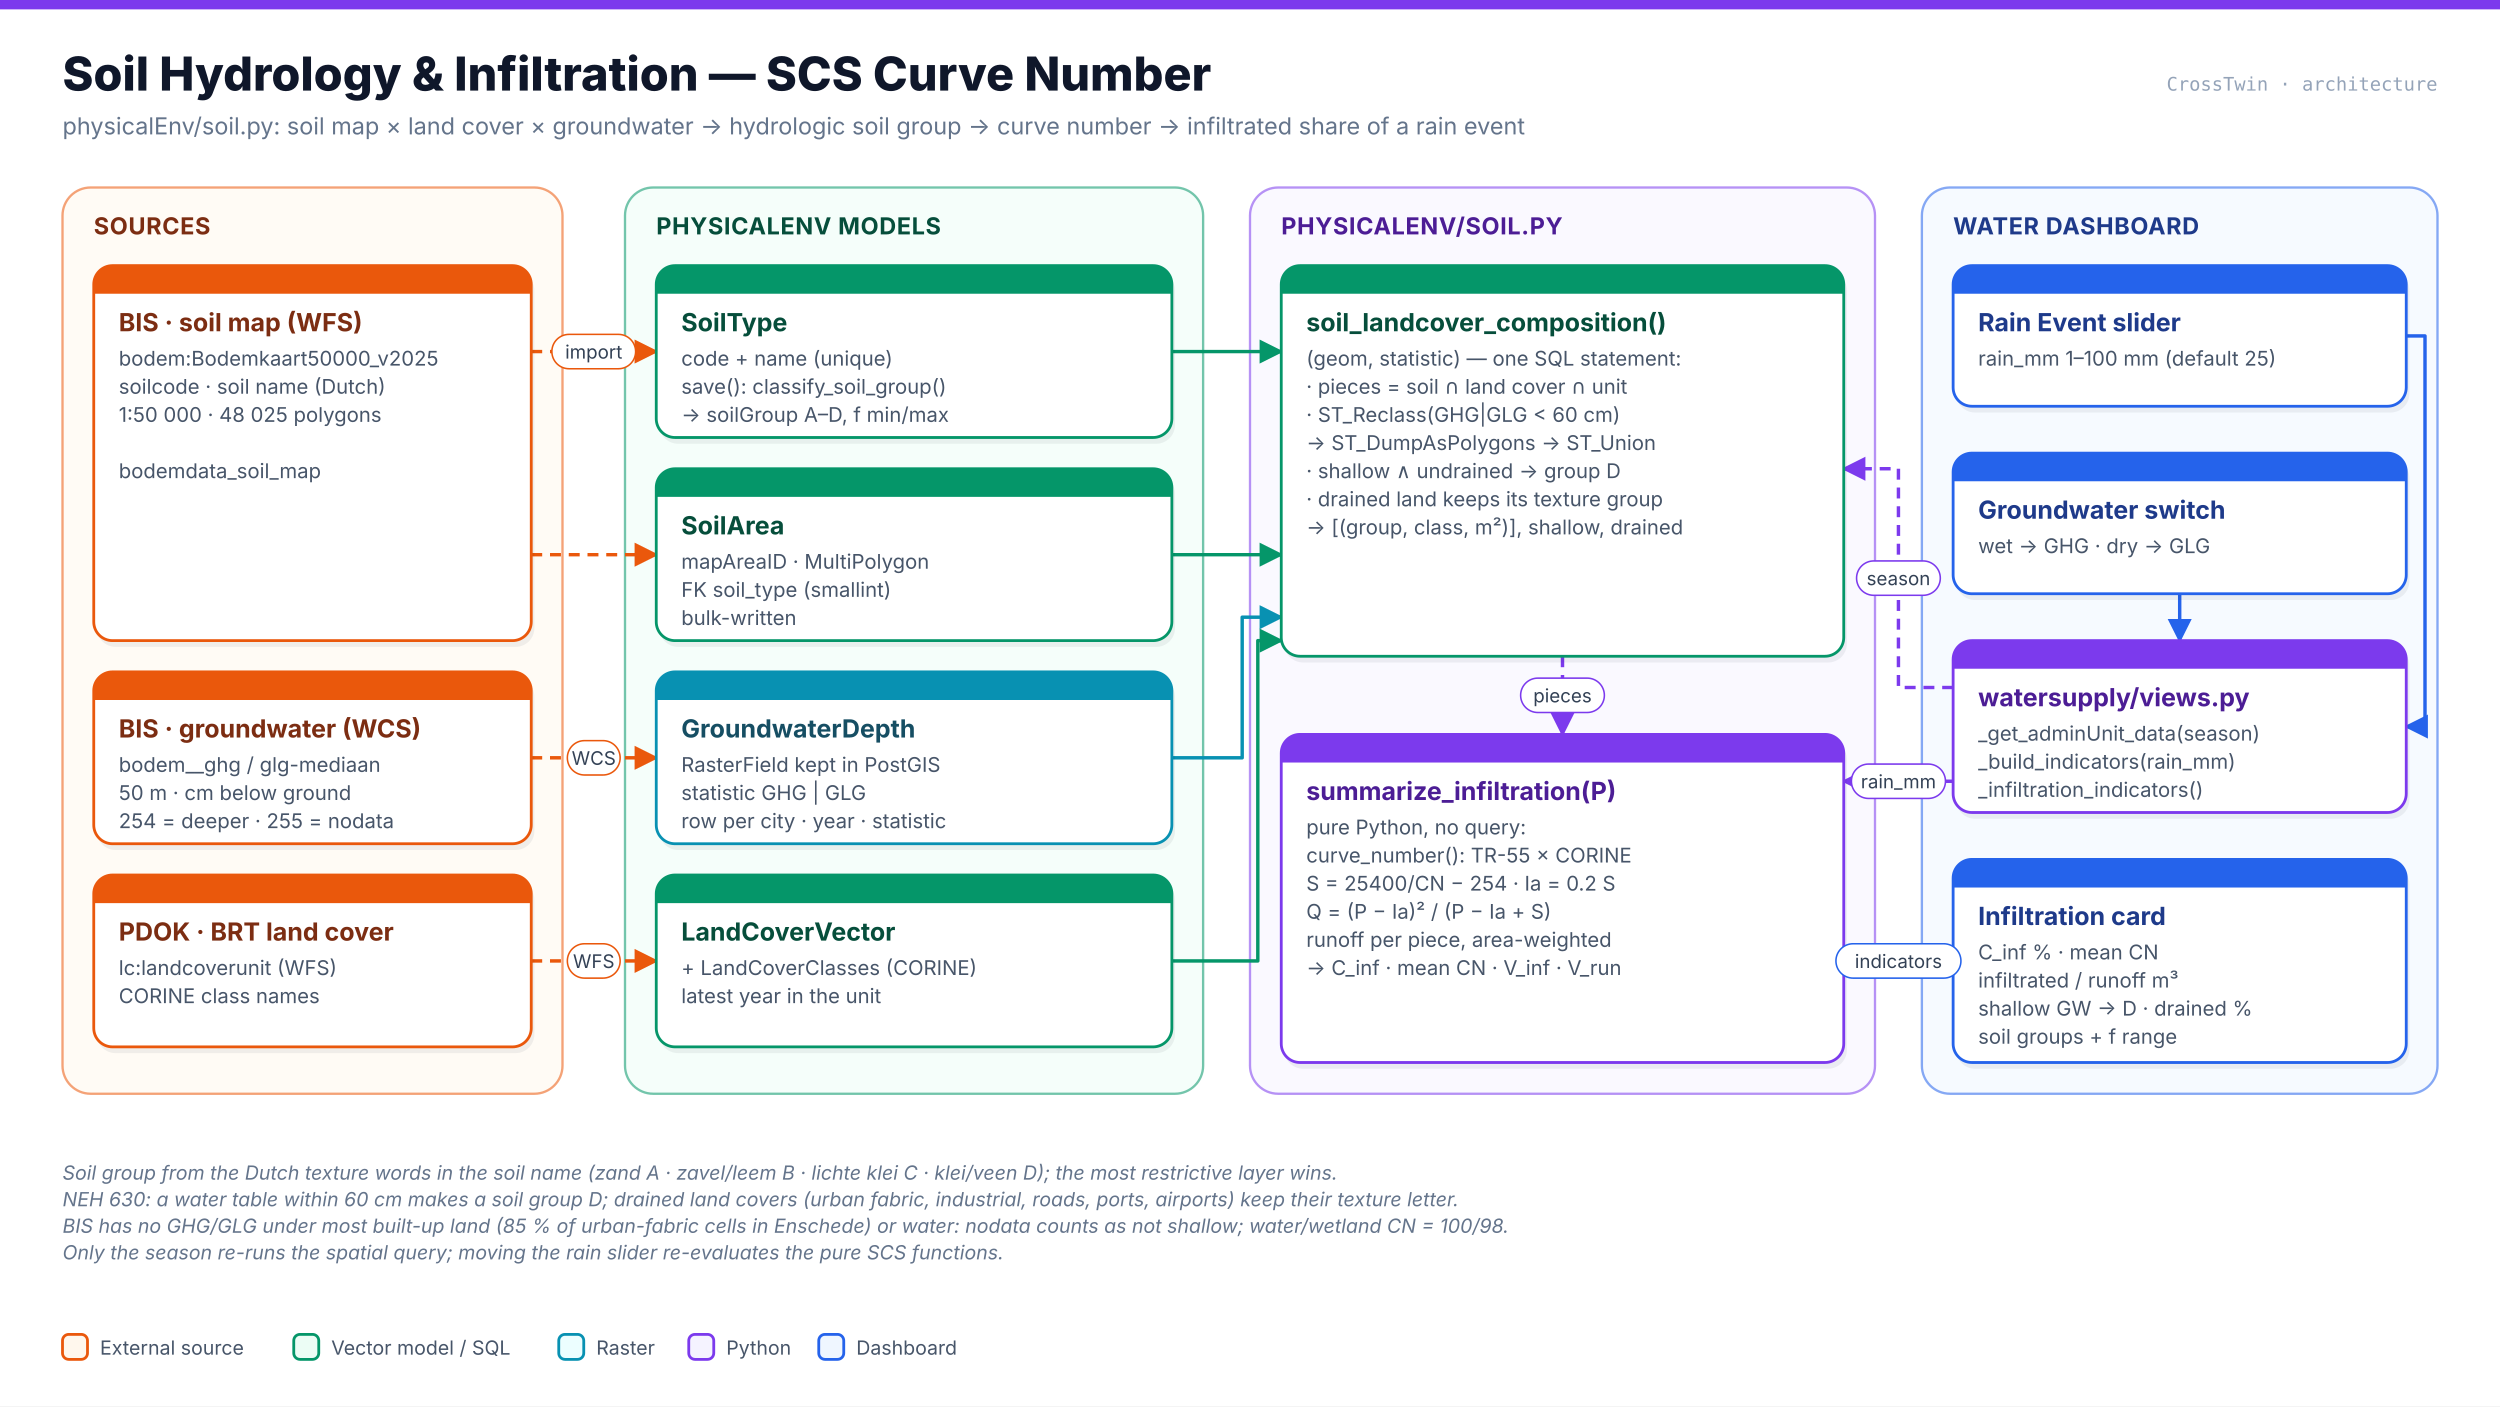
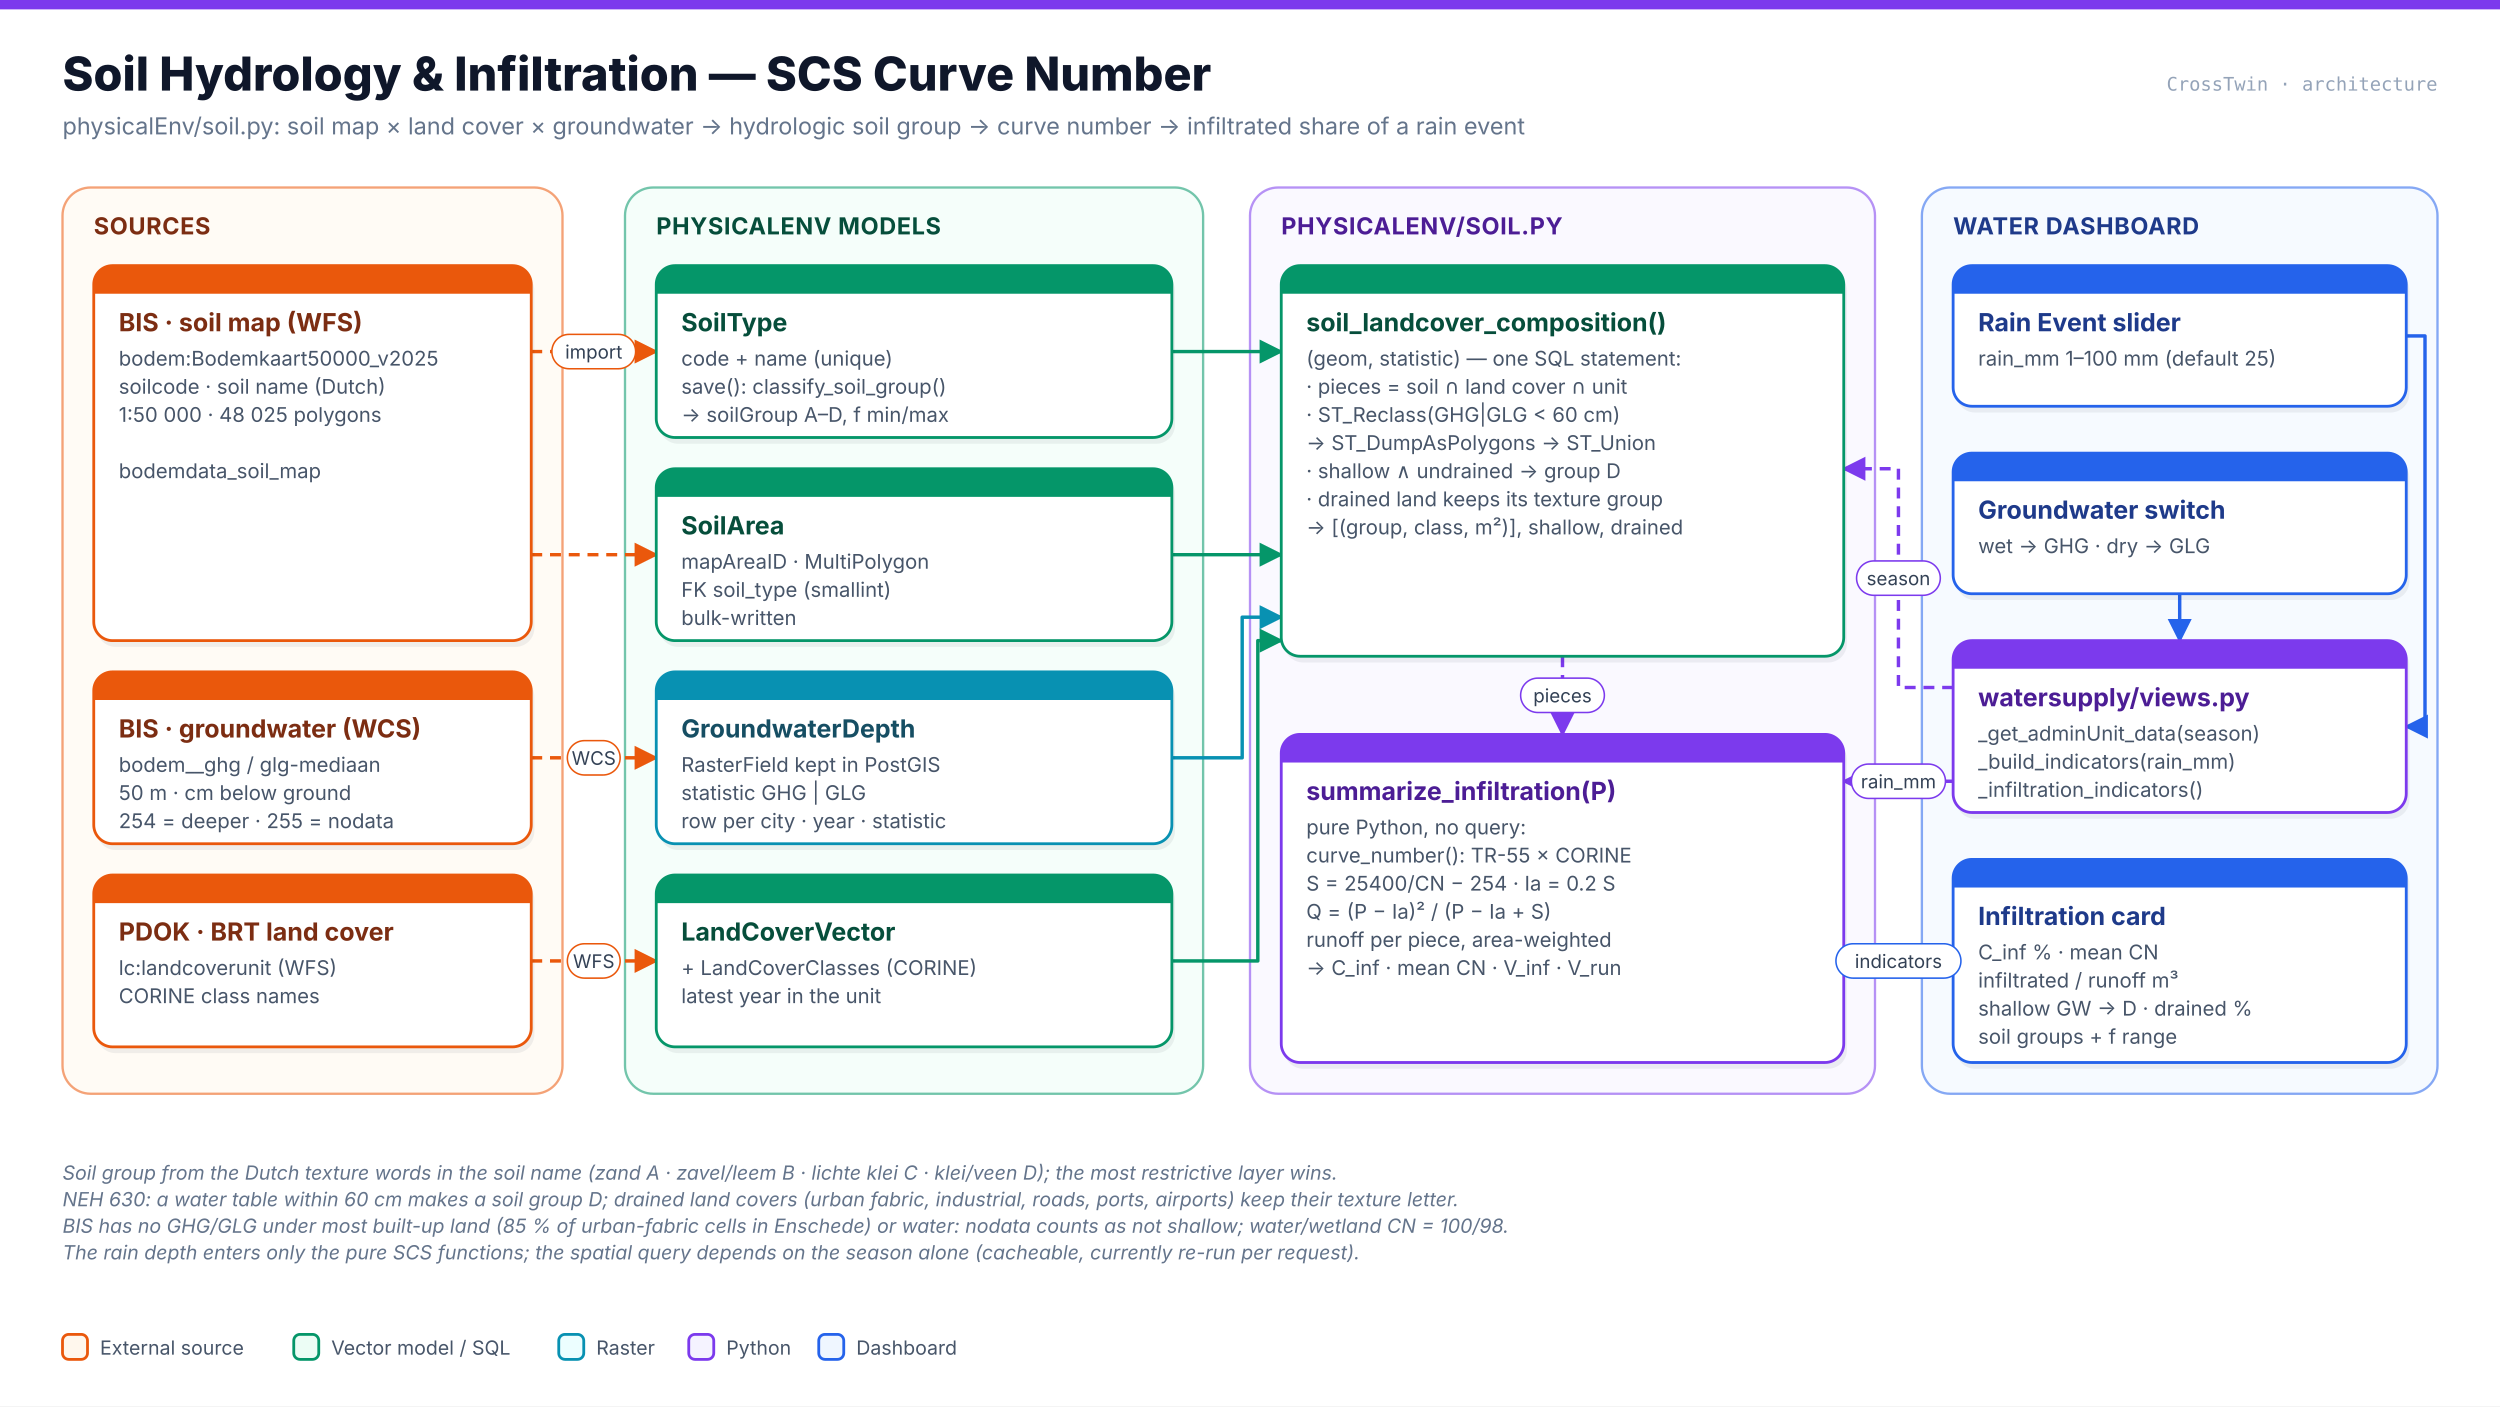
<svg xmlns="http://www.w3.org/2000/svg" viewBox="0 0 1600 900" width="1600" height="900" role="img" aria-label="Soil Hydrology &amp; Infiltration — SCS Curve Number">
  <style>
  .t { font-family:'Inter','Segoe UI',system-ui,-apple-system,sans-serif; }
  .m { font-family:'IBM Plex Mono','Cascadia Code',Consolas,monospace; }
  .flow { stroke-dasharray:7 5; animation:dash 1.2s linear infinite; }
  @keyframes dash { to { stroke-dashoffset:-24; } }
  @media (prefers-reduced-motion: reduce) { .flow { animation:none; } }
</style>
  <defs>
    <marker id="a-client" viewBox="0 0 10 10" refX="9" refY="5" markerWidth="7" markerHeight="7" orient="auto-start-reverse">
      <path d="M0,0 L10,5 L0,10 z" fill="#2563eb" />
    </marker>
    <marker id="as-client" viewBox="0 0 10 10" refX="9" refY="5" markerWidth="7" markerHeight="7" orient="auto-start-reverse">
      <path d="M0,0 L10,5 L0,10 z" fill="#2563eb" />
    </marker>
    <marker id="a-django" viewBox="0 0 10 10" refX="9" refY="5" markerWidth="7" markerHeight="7" orient="auto-start-reverse">
      <path d="M0,0 L10,5 L0,10 z" fill="#7c3aed" />
    </marker>
    <marker id="as-django" viewBox="0 0 10 10" refX="9" refY="5" markerWidth="7" markerHeight="7" orient="auto-start-reverse">
      <path d="M0,0 L10,5 L0,10 z" fill="#7c3aed" />
    </marker>
    <marker id="a-data" viewBox="0 0 10 10" refX="9" refY="5" markerWidth="7" markerHeight="7" orient="auto-start-reverse">
      <path d="M0,0 L10,5 L0,10 z" fill="#059669" />
    </marker>
    <marker id="as-data" viewBox="0 0 10 10" refX="9" refY="5" markerWidth="7" markerHeight="7" orient="auto-start-reverse">
      <path d="M0,0 L10,5 L0,10 z" fill="#059669" />
    </marker>
    <marker id="a-external" viewBox="0 0 10 10" refX="9" refY="5" markerWidth="7" markerHeight="7" orient="auto-start-reverse">
      <path d="M0,0 L10,5 L0,10 z" fill="#ea580c" />
    </marker>
    <marker id="as-external" viewBox="0 0 10 10" refX="9" refY="5" markerWidth="7" markerHeight="7" orient="auto-start-reverse">
      <path d="M0,0 L10,5 L0,10 z" fill="#ea580c" />
    </marker>
    <marker id="a-raster" viewBox="0 0 10 10" refX="9" refY="5" markerWidth="7" markerHeight="7" orient="auto-start-reverse">
      <path d="M0,0 L10,5 L0,10 z" fill="#0891b2" />
    </marker>
    <marker id="as-raster" viewBox="0 0 10 10" refX="9" refY="5" markerWidth="7" markerHeight="7" orient="auto-start-reverse">
      <path d="M0,0 L10,5 L0,10 z" fill="#0891b2" />
    </marker>
    <marker id="a-cache" viewBox="0 0 10 10" refX="9" refY="5" markerWidth="7" markerHeight="7" orient="auto-start-reverse">
      <path d="M0,0 L10,5 L0,10 z" fill="#d97706" />
    </marker>
    <marker id="as-cache" viewBox="0 0 10 10" refX="9" refY="5" markerWidth="7" markerHeight="7" orient="auto-start-reverse">
      <path d="M0,0 L10,5 L0,10 z" fill="#d97706" />
    </marker>
    <marker id="a-signal" viewBox="0 0 10 10" refX="9" refY="5" markerWidth="7" markerHeight="7" orient="auto-start-reverse">
      <path d="M0,0 L10,5 L0,10 z" fill="#e11d48" />
    </marker>
    <marker id="as-signal" viewBox="0 0 10 10" refX="9" refY="5" markerWidth="7" markerHeight="7" orient="auto-start-reverse">
      <path d="M0,0 L10,5 L0,10 z" fill="#e11d48" />
    </marker>
    <marker id="a-neutral" viewBox="0 0 10 10" refX="9" refY="5" markerWidth="7" markerHeight="7" orient="auto-start-reverse">
      <path d="M0,0 L10,5 L0,10 z" fill="#475569" />
    </marker>
    <marker id="as-neutral" viewBox="0 0 10 10" refX="9" refY="5" markerWidth="7" markerHeight="7" orient="auto-start-reverse">
      <path d="M0,0 L10,5 L0,10 z" fill="#475569" />
    </marker>
  </defs>
  <rect width="1600" height="900" fill="#ffffff" />
  <rect width="1600" height="6" fill="#7c3aed" />
  <text class="t" x="40" y="58" font-size="30" font-weight="800" fill="#0f172a">Soil Hydrology &amp; Infiltration — SCS Curve Number</text>
  <text class="t" x="40" y="86" font-size="15" fill="#64748b">physicalEnv/soil.py: soil map × land cover × groundwater → hydrologic soil group → curve number → infiltrated share of a rain event</text>
  <text class="m" x="1560" y="58" font-size="12" fill="#94a3b8" text-anchor="end">CrossTwin · architecture</text>
  <rect x="40" y="120" width="320" height="580" rx="18" fill="#fff7ed" fill-opacity="0.55" stroke="#ea580c" stroke-opacity="0.55" stroke-width="1.5" />
  <text class="t" x="60" y="150" font-size="15" font-weight="700" fill="#7c2d12" letter-spacing="0.4">SOURCES</text>
  <rect x="400" y="120" width="370" height="580" rx="18" fill="#ecfdf5" fill-opacity="0.55" stroke="#059669" stroke-opacity="0.55" stroke-width="1.5" />
  <text class="t" x="420" y="150" font-size="15" font-weight="700" fill="#064e3b" letter-spacing="0.4">PHYSICALENV MODELS</text>
  <rect x="800" y="120" width="400" height="580" rx="18" fill="#f5f3ff" fill-opacity="0.55" stroke="#7c3aed" stroke-opacity="0.55" stroke-width="1.5" />
  <text class="t" x="820" y="150" font-size="15" font-weight="700" fill="#4c1d95" letter-spacing="0.4">PHYSICALENV/SOIL.PY</text>
  <rect x="1230" y="120" width="330" height="580" rx="18" fill="#eff6ff" fill-opacity="0.55" stroke="#2563eb" stroke-opacity="0.55" stroke-width="1.5" />
  <text class="t" x="1250" y="150" font-size="15" font-weight="700" fill="#1e3a8a" letter-spacing="0.4">WATER DASHBOARD</text>
  <path d="M1180,615 L1250,615" fill="none" stroke="#2563eb" stroke-width="2.2" stroke-linejoin="round" class="flow" marker-end="url(#a-client)" />
  <path d="M1250,500 L1180,500" fill="none" stroke="#7c3aed" stroke-width="2.2" stroke-linejoin="round" class="flow" marker-end="url(#a-django)" />
  <path d="M1250,440 L1215,440 L1215,300 L1180,300" fill="none" stroke="#7c3aed" stroke-width="2.2" stroke-linejoin="round" class="flow" marker-end="url(#a-django)" />
  <path d="M1540,215 L1552,215 L1552,465 L1540,465" fill="none" stroke="#2563eb" stroke-width="2.2" stroke-linejoin="round" marker-end="url(#a-client)" />
  <path d="M1395,380 L1395,410" fill="none" stroke="#2563eb" stroke-width="2.2" stroke-linejoin="round" marker-end="url(#a-client)" />
  <path d="M1000,420 L1000,470" fill="none" stroke="#7c3aed" stroke-width="2.2" stroke-linejoin="round" class="flow" marker-end="url(#a-django)" />
  <path d="M750,615 L805,615 L805,410 L820,410" fill="none" stroke="#059669" stroke-width="2.2" stroke-linejoin="round" marker-end="url(#a-data)" />
  <path d="M750,485 L795,485 L795,395 L820,395" fill="none" stroke="#0891b2" stroke-width="2.2" stroke-linejoin="round" marker-end="url(#a-raster)" />
  <path d="M750,355 L820,355" fill="none" stroke="#059669" stroke-width="2.2" stroke-linejoin="round" marker-end="url(#a-data)" />
  <path d="M750,225 L820,225" fill="none" stroke="#059669" stroke-width="2.2" stroke-linejoin="round" marker-end="url(#a-data)" />
  <path d="M340,615 L420,615" fill="none" stroke="#ea580c" stroke-width="2.2" stroke-linejoin="round" class="flow" marker-end="url(#a-external)" />
  <path d="M340,485 L420,485" fill="none" stroke="#ea580c" stroke-width="2.2" stroke-linejoin="round" class="flow" marker-end="url(#a-external)" />
  <path d="M340,355 L420,355" fill="none" stroke="#ea580c" stroke-width="2.2" stroke-linejoin="round" class="flow" marker-end="url(#a-external)" />
  <path d="M340,225 L420,225" fill="none" stroke="#ea580c" stroke-width="2.2" stroke-linejoin="round" class="flow" marker-end="url(#a-external)" />
  <rect x="62" y="174" width="280" height="240" rx="12" fill="#0f172a" fill-opacity="0.06" />
  <rect x="60" y="170" width="280" height="240" rx="12" fill="#fff" stroke="#ea580c" stroke-width="1.8" />
  <path d="M72,170 h256 a12,12 0 0 1 12,12 v6 h-280 v-6 a12,12 0 0 1 12,-12 z" fill="#ea580c" />
  <text class="t" x="76" y="212" font-size="16" font-weight="700" fill="#7c2d12">BIS · soil map (WFS)</text>
  <text class="t" x="76" y="234" font-size="13" fill="#475569">bodem:Bodemkaart50000_v2025</text>
  <text class="t" x="76" y="252" font-size="13" fill="#475569">soilcode · soil name (Dutch)</text>
  <text class="t" x="76" y="270" font-size="13" fill="#475569">1:50 000 · 48 025 polygons</text>
  <text class="t" x="76" y="288" font-size="13" fill="#475569" />
  <text class="t" x="76" y="306" font-size="13" fill="#475569">bodemdata_soil_map</text>
  <rect x="62" y="434" width="280" height="110" rx="12" fill="#0f172a" fill-opacity="0.06" />
  <rect x="60" y="430" width="280" height="110" rx="12" fill="#fff" stroke="#ea580c" stroke-width="1.8" />
  <path d="M72,430 h256 a12,12 0 0 1 12,12 v6 h-280 v-6 a12,12 0 0 1 12,-12 z" fill="#ea580c" />
  <text class="t" x="76" y="472" font-size="16" font-weight="700" fill="#7c2d12">BIS · groundwater (WCS)</text>
  <text class="t" x="76" y="494" font-size="13" fill="#475569">bodem__ghg / glg-mediaan</text>
  <text class="t" x="76" y="512" font-size="13" fill="#475569">50 m · cm below ground</text>
  <text class="t" x="76" y="530" font-size="13" fill="#475569">254 = deeper · 255 = nodata</text>
  <rect x="62" y="564" width="280" height="110" rx="12" fill="#0f172a" fill-opacity="0.06" />
  <rect x="60" y="560" width="280" height="110" rx="12" fill="#fff" stroke="#ea580c" stroke-width="1.8" />
  <path d="M72,560 h256 a12,12 0 0 1 12,12 v6 h-280 v-6 a12,12 0 0 1 12,-12 z" fill="#ea580c" />
  <text class="t" x="76" y="602" font-size="16" font-weight="700" fill="#7c2d12">PDOK · BRT land cover</text>
  <text class="t" x="76" y="624" font-size="13" fill="#475569">lc:landcoverunit (WFS)</text>
  <text class="t" x="76" y="642" font-size="13" fill="#475569">CORINE class names</text>
  <rect x="422" y="174" width="330" height="110" rx="12" fill="#0f172a" fill-opacity="0.06" />
  <rect x="420" y="170" width="330" height="110" rx="12" fill="#fff" stroke="#059669" stroke-width="1.8" />
  <path d="M432,170 h306 a12,12 0 0 1 12,12 v6 h-330 v-6 a12,12 0 0 1 12,-12 z" fill="#059669" />
  <text class="t" x="436" y="212" font-size="16" font-weight="700" fill="#064e3b">SoilType</text>
  <text class="t" x="436" y="234" font-size="13" fill="#475569">code + name (unique)</text>
  <text class="t" x="436" y="252" font-size="13" fill="#475569">save(): classify_soil_group()</text>
  <text class="t" x="436" y="270" font-size="13" fill="#475569">→ soilGroup A–D, f min/max</text>
  <rect x="422" y="304" width="330" height="110" rx="12" fill="#0f172a" fill-opacity="0.06" />
  <rect x="420" y="300" width="330" height="110" rx="12" fill="#fff" stroke="#059669" stroke-width="1.8" />
  <path d="M432,300 h306 a12,12 0 0 1 12,12 v6 h-330 v-6 a12,12 0 0 1 12,-12 z" fill="#059669" />
  <text class="t" x="436" y="342" font-size="16" font-weight="700" fill="#064e3b">SoilArea</text>
  <text class="t" x="436" y="364" font-size="13" fill="#475569">mapAreaID · MultiPolygon</text>
  <text class="t" x="436" y="382" font-size="13" fill="#475569">FK soil_type (smallint)</text>
  <text class="t" x="436" y="400" font-size="13" fill="#475569">bulk-written</text>
  <rect x="422" y="434" width="330" height="110" rx="12" fill="#0f172a" fill-opacity="0.06" />
  <rect x="420" y="430" width="330" height="110" rx="12" fill="#fff" stroke="#0891b2" stroke-width="1.8" />
  <path d="M432,430 h306 a12,12 0 0 1 12,12 v6 h-330 v-6 a12,12 0 0 1 12,-12 z" fill="#0891b2" />
  <text class="t" x="436" y="472" font-size="16" font-weight="700" fill="#164e63">GroundwaterDepth</text>
  <text class="t" x="436" y="494" font-size="13" fill="#475569">RasterField kept in PostGIS</text>
  <text class="t" x="436" y="512" font-size="13" fill="#475569">statistic GHG | GLG</text>
  <text class="t" x="436" y="530" font-size="13" fill="#475569">row per city · year · statistic</text>
  <rect x="422" y="564" width="330" height="110" rx="12" fill="#0f172a" fill-opacity="0.06" />
  <rect x="420" y="560" width="330" height="110" rx="12" fill="#fff" stroke="#059669" stroke-width="1.8" />
  <path d="M432,560 h306 a12,12 0 0 1 12,12 v6 h-330 v-6 a12,12 0 0 1 12,-12 z" fill="#059669" />
  <text class="t" x="436" y="602" font-size="16" font-weight="700" fill="#064e3b">LandCoverVector</text>
  <text class="t" x="436" y="624" font-size="13" fill="#475569">+ LandCoverClasses (CORINE)</text>
  <text class="t" x="436" y="642" font-size="13" fill="#475569">latest year in the unit</text>
  <rect x="822" y="174" width="360" height="250" rx="12" fill="#0f172a" fill-opacity="0.06" />
  <rect x="820" y="170" width="360" height="250" rx="12" fill="#fff" stroke="#059669" stroke-width="1.8" />
  <path d="M832,170 h336 a12,12 0 0 1 12,12 v6 h-360 v-6 a12,12 0 0 1 12,-12 z" fill="#059669" />
  <text class="t" x="836" y="212" font-size="16" font-weight="700" fill="#064e3b">soil_landcover_composition()</text>
  <text class="t" x="836" y="234" font-size="13" fill="#475569">(geom, statistic) — one SQL statement:</text>
  <text class="t" x="836" y="252" font-size="13" fill="#475569">· pieces = soil ∩ land cover ∩ unit</text>
  <text class="t" x="836" y="270" font-size="13" fill="#475569">· ST_Reclass(GHG|GLG &lt; 60 cm)</text>
  <text class="t" x="836" y="288" font-size="13" fill="#475569">  → ST_DumpAsPolygons → ST_Union</text>
  <text class="t" x="836" y="306" font-size="13" fill="#475569">· shallow ∧ undrained → group D</text>
  <text class="t" x="836" y="324" font-size="13" fill="#475569">· drained land keeps its texture group</text>
  <text class="t" x="836" y="342" font-size="13" fill="#475569">→ [(group, class, m²)], shallow, drained</text>
  <rect x="822" y="474" width="360" height="210" rx="12" fill="#0f172a" fill-opacity="0.06" />
  <rect x="820" y="470" width="360" height="210" rx="12" fill="#fff" stroke="#7c3aed" stroke-width="1.8" />
  <path d="M832,470 h336 a12,12 0 0 1 12,12 v6 h-360 v-6 a12,12 0 0 1 12,-12 z" fill="#7c3aed" />
  <text class="t" x="836" y="512" font-size="16" font-weight="700" fill="#4c1d95">summarize_infiltration(P)</text>
  <text class="t" x="836" y="534" font-size="13" fill="#475569">pure Python, no query:</text>
  <text class="t" x="836" y="552" font-size="13" fill="#475569">curve_number(): TR-55 × CORINE</text>
  <text class="t" x="836" y="570" font-size="13" fill="#475569">S = 25400/CN − 254 · Ia = 0.2 S</text>
  <text class="t" x="836" y="588" font-size="13" fill="#475569">Q = (P − Ia)² / (P − Ia + S)</text>
  <text class="t" x="836" y="606" font-size="13" fill="#475569">runoff per piece, area-weighted</text>
  <text class="t" x="836" y="624" font-size="13" fill="#475569">→ C_inf · mean CN · V_inf · V_run</text>
  <rect x="1252" y="174" width="290" height="90" rx="12" fill="#0f172a" fill-opacity="0.06" />
  <rect x="1250" y="170" width="290" height="90" rx="12" fill="#fff" stroke="#2563eb" stroke-width="1.8" />
  <path d="M1262,170 h266 a12,12 0 0 1 12,12 v6 h-290 v-6 a12,12 0 0 1 12,-12 z" fill="#2563eb" />
  <text class="t" x="1266" y="212" font-size="16" font-weight="700" fill="#1e3a8a">Rain Event slider</text>
  <text class="t" x="1266" y="234" font-size="13" fill="#475569">rain_mm 1–100 mm (default 25)</text>
  <rect x="1252" y="294" width="290" height="90" rx="12" fill="#0f172a" fill-opacity="0.06" />
  <rect x="1250" y="290" width="290" height="90" rx="12" fill="#fff" stroke="#2563eb" stroke-width="1.8" />
  <path d="M1262,290 h266 a12,12 0 0 1 12,12 v6 h-290 v-6 a12,12 0 0 1 12,-12 z" fill="#2563eb" />
  <text class="t" x="1266" y="332" font-size="16" font-weight="700" fill="#1e3a8a">Groundwater switch</text>
  <text class="t" x="1266" y="354" font-size="13" fill="#475569">wet → GHG · dry → GLG</text>
  <rect x="1252" y="414" width="290" height="110" rx="12" fill="#0f172a" fill-opacity="0.06" />
  <rect x="1250" y="410" width="290" height="110" rx="12" fill="#fff" stroke="#7c3aed" stroke-width="1.8" />
  <path d="M1262,410 h266 a12,12 0 0 1 12,12 v6 h-290 v-6 a12,12 0 0 1 12,-12 z" fill="#7c3aed" />
  <text class="t" x="1266" y="452" font-size="16" font-weight="700" fill="#4c1d95">watersupply/views.py</text>
  <text class="t" x="1266" y="474" font-size="13" fill="#475569">_get_adminUnit_data(season)</text>
  <text class="t" x="1266" y="492" font-size="13" fill="#475569">_build_indicators(rain_mm)</text>
  <text class="t" x="1266" y="510" font-size="13" fill="#475569">_infiltration_indicators()</text>
  <rect x="1252" y="554" width="290" height="130" rx="12" fill="#0f172a" fill-opacity="0.06" />
  <rect x="1250" y="550" width="290" height="130" rx="12" fill="#fff" stroke="#2563eb" stroke-width="1.8" />
  <path d="M1262,550 h266 a12,12 0 0 1 12,12 v6 h-290 v-6 a12,12 0 0 1 12,-12 z" fill="#2563eb" />
  <text class="t" x="1266" y="592" font-size="16" font-weight="700" fill="#1e3a8a">Infiltration card</text>
  <text class="t" x="1266" y="614" font-size="13" fill="#475569">C_inf % · mean CN</text>
  <text class="t" x="1266" y="632" font-size="13" fill="#475569">infiltrated / runoff m³</text>
  <text class="t" x="1266" y="650" font-size="13" fill="#475569">shallow GW → D · drained %</text>
  <text class="t" x="1266" y="668" font-size="13" fill="#475569">soil groups + f range</text>
  <rect x="353.2" y="214.0" width="53.6" height="22" rx="11" fill="#fff" stroke="#ea580c" stroke-width="1" />
  <text class="t" x="380.0" y="229.5" font-size="12" fill="#334155" text-anchor="middle">import</text>
  <rect x="363.1" y="474.0" width="33.8" height="22" rx="11" fill="#fff" stroke="#ea580c" stroke-width="1" />
  <text class="t" x="380.0" y="489.5" font-size="12" fill="#334155" text-anchor="middle">WCS</text>
  <rect x="363.1" y="604.0" width="33.8" height="22" rx="11" fill="#fff" stroke="#ea580c" stroke-width="1" />
  <text class="t" x="380.0" y="619.5" font-size="12" fill="#334155" text-anchor="middle">WFS</text>
  <rect x="973.2" y="434.0" width="53.6" height="22" rx="11" fill="#fff" stroke="#7c3aed" stroke-width="1" />
  <text class="t" x="1000.0" y="449.5" font-size="12" fill="#334155" text-anchor="middle">pieces</text>
  <rect x="1188.2" y="359.0" width="53.6" height="22" rx="11" fill="#fff" stroke="#7c3aed" stroke-width="1" />
  <text class="t" x="1215.0" y="374.5" font-size="12" fill="#334155" text-anchor="middle">season</text>
  <rect x="1184.9" y="489.0" width="60.2" height="22" rx="11" fill="#fff" stroke="#7c3aed" stroke-width="1" />
  <text class="t" x="1215.0" y="504.5" font-size="12" fill="#334155" text-anchor="middle">rain_mm</text>
  <rect x="1175.0" y="604.0" width="80.0" height="22" rx="11" fill="#fff" stroke="#2563eb" stroke-width="1" />
  <text class="t" x="1215.0" y="619.5" font-size="12" fill="#334155" text-anchor="middle">indicators</text>
  <text class="t" x="40" y="755" font-size="12.5" fill="#64748b" font-style="italic">Soil group from the Dutch texture words in the soil name (zand A · zavel/leem B · lichte klei C · klei/veen D); the most restrictive layer wins.</text>
  <text class="t" x="40" y="772" font-size="12.5" fill="#64748b" font-style="italic">NEH 630: a water table within 60 cm makes a soil group D; drained land covers (urban fabric, industrial, roads, ports, airports) keep their texture letter.</text>
  <text class="t" x="40" y="789" font-size="12.5" fill="#64748b" font-style="italic">BIS has no GHG/GLG under most built-up land (85 % of urban-fabric cells in Enschede) or water: nodata counts as not shallow; water/wetland CN = 100/98.</text>
-   <text class="t" x="40" y="806" font-size="12.5" fill="#64748b" font-style="italic">Only the season re-runs the spatial query; moving the rain slider re-evaluates the pure SCS functions.</text>
+   <text class="t" x="40" y="806" font-size="12.5" fill="#64748b" font-style="italic">The rain depth enters only the pure SCS functions; the spatial query depends on the season alone (cacheable, currently re-run per request).</text>
  <rect x="40" y="854" width="16" height="16" rx="4" fill="#fff7ed" stroke="#ea580c" stroke-width="1.8" />
  <text class="t" x="64" y="867" font-size="12.5" fill="#475569">External source</text>
  <rect x="188.0" y="854" width="16" height="16" rx="4" fill="#ecfdf5" stroke="#059669" stroke-width="1.8" />
  <text class="t" x="212.0" y="867" font-size="12.5" fill="#475569">Vector model / SQL</text>
  <rect x="357.6" y="854" width="16" height="16" rx="4" fill="#ecfeff" stroke="#0891b2" stroke-width="1.8" />
  <text class="t" x="381.6" y="867" font-size="12.5" fill="#475569">Raster</text>
  <rect x="440.8" y="854" width="16" height="16" rx="4" fill="#f5f3ff" stroke="#7c3aed" stroke-width="1.8" />
  <text class="t" x="464.8" y="867" font-size="12.5" fill="#475569">Python</text>
  <rect x="524.0" y="854" width="16" height="16" rx="4" fill="#eff6ff" stroke="#2563eb" stroke-width="1.8" />
  <text class="t" x="548.0" y="867" font-size="12.5" fill="#475569">Dashboard</text>
</svg>
